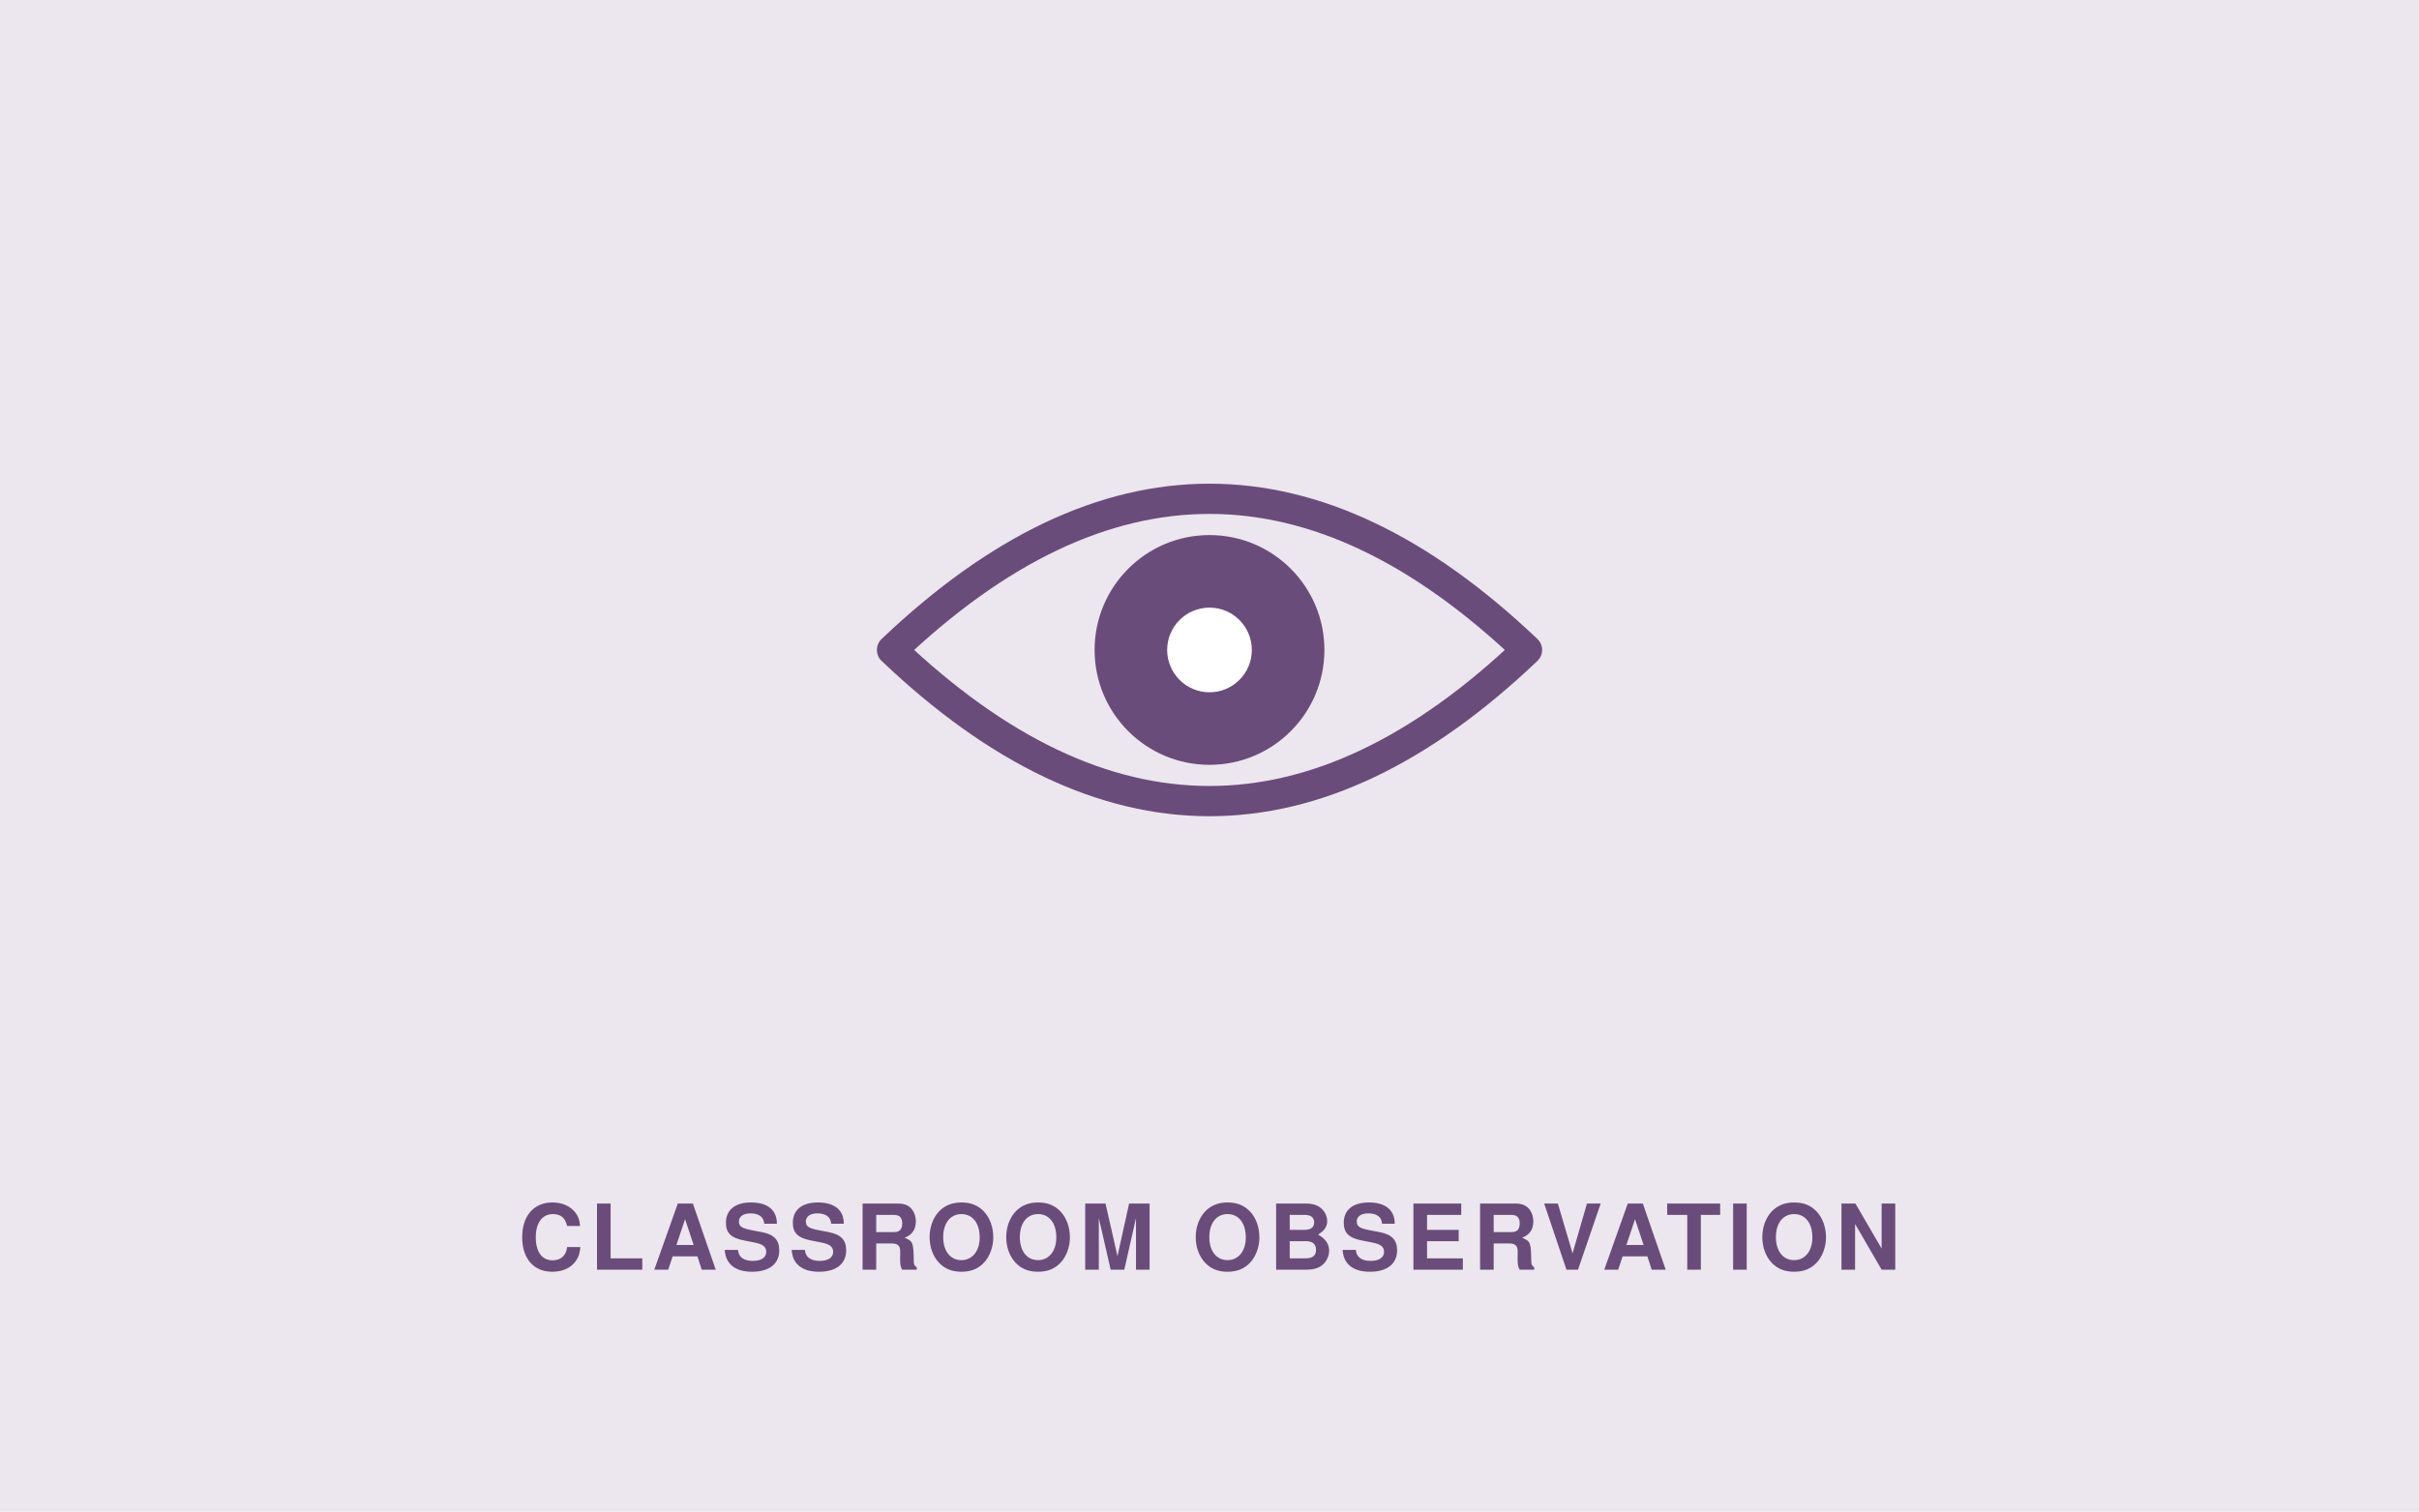
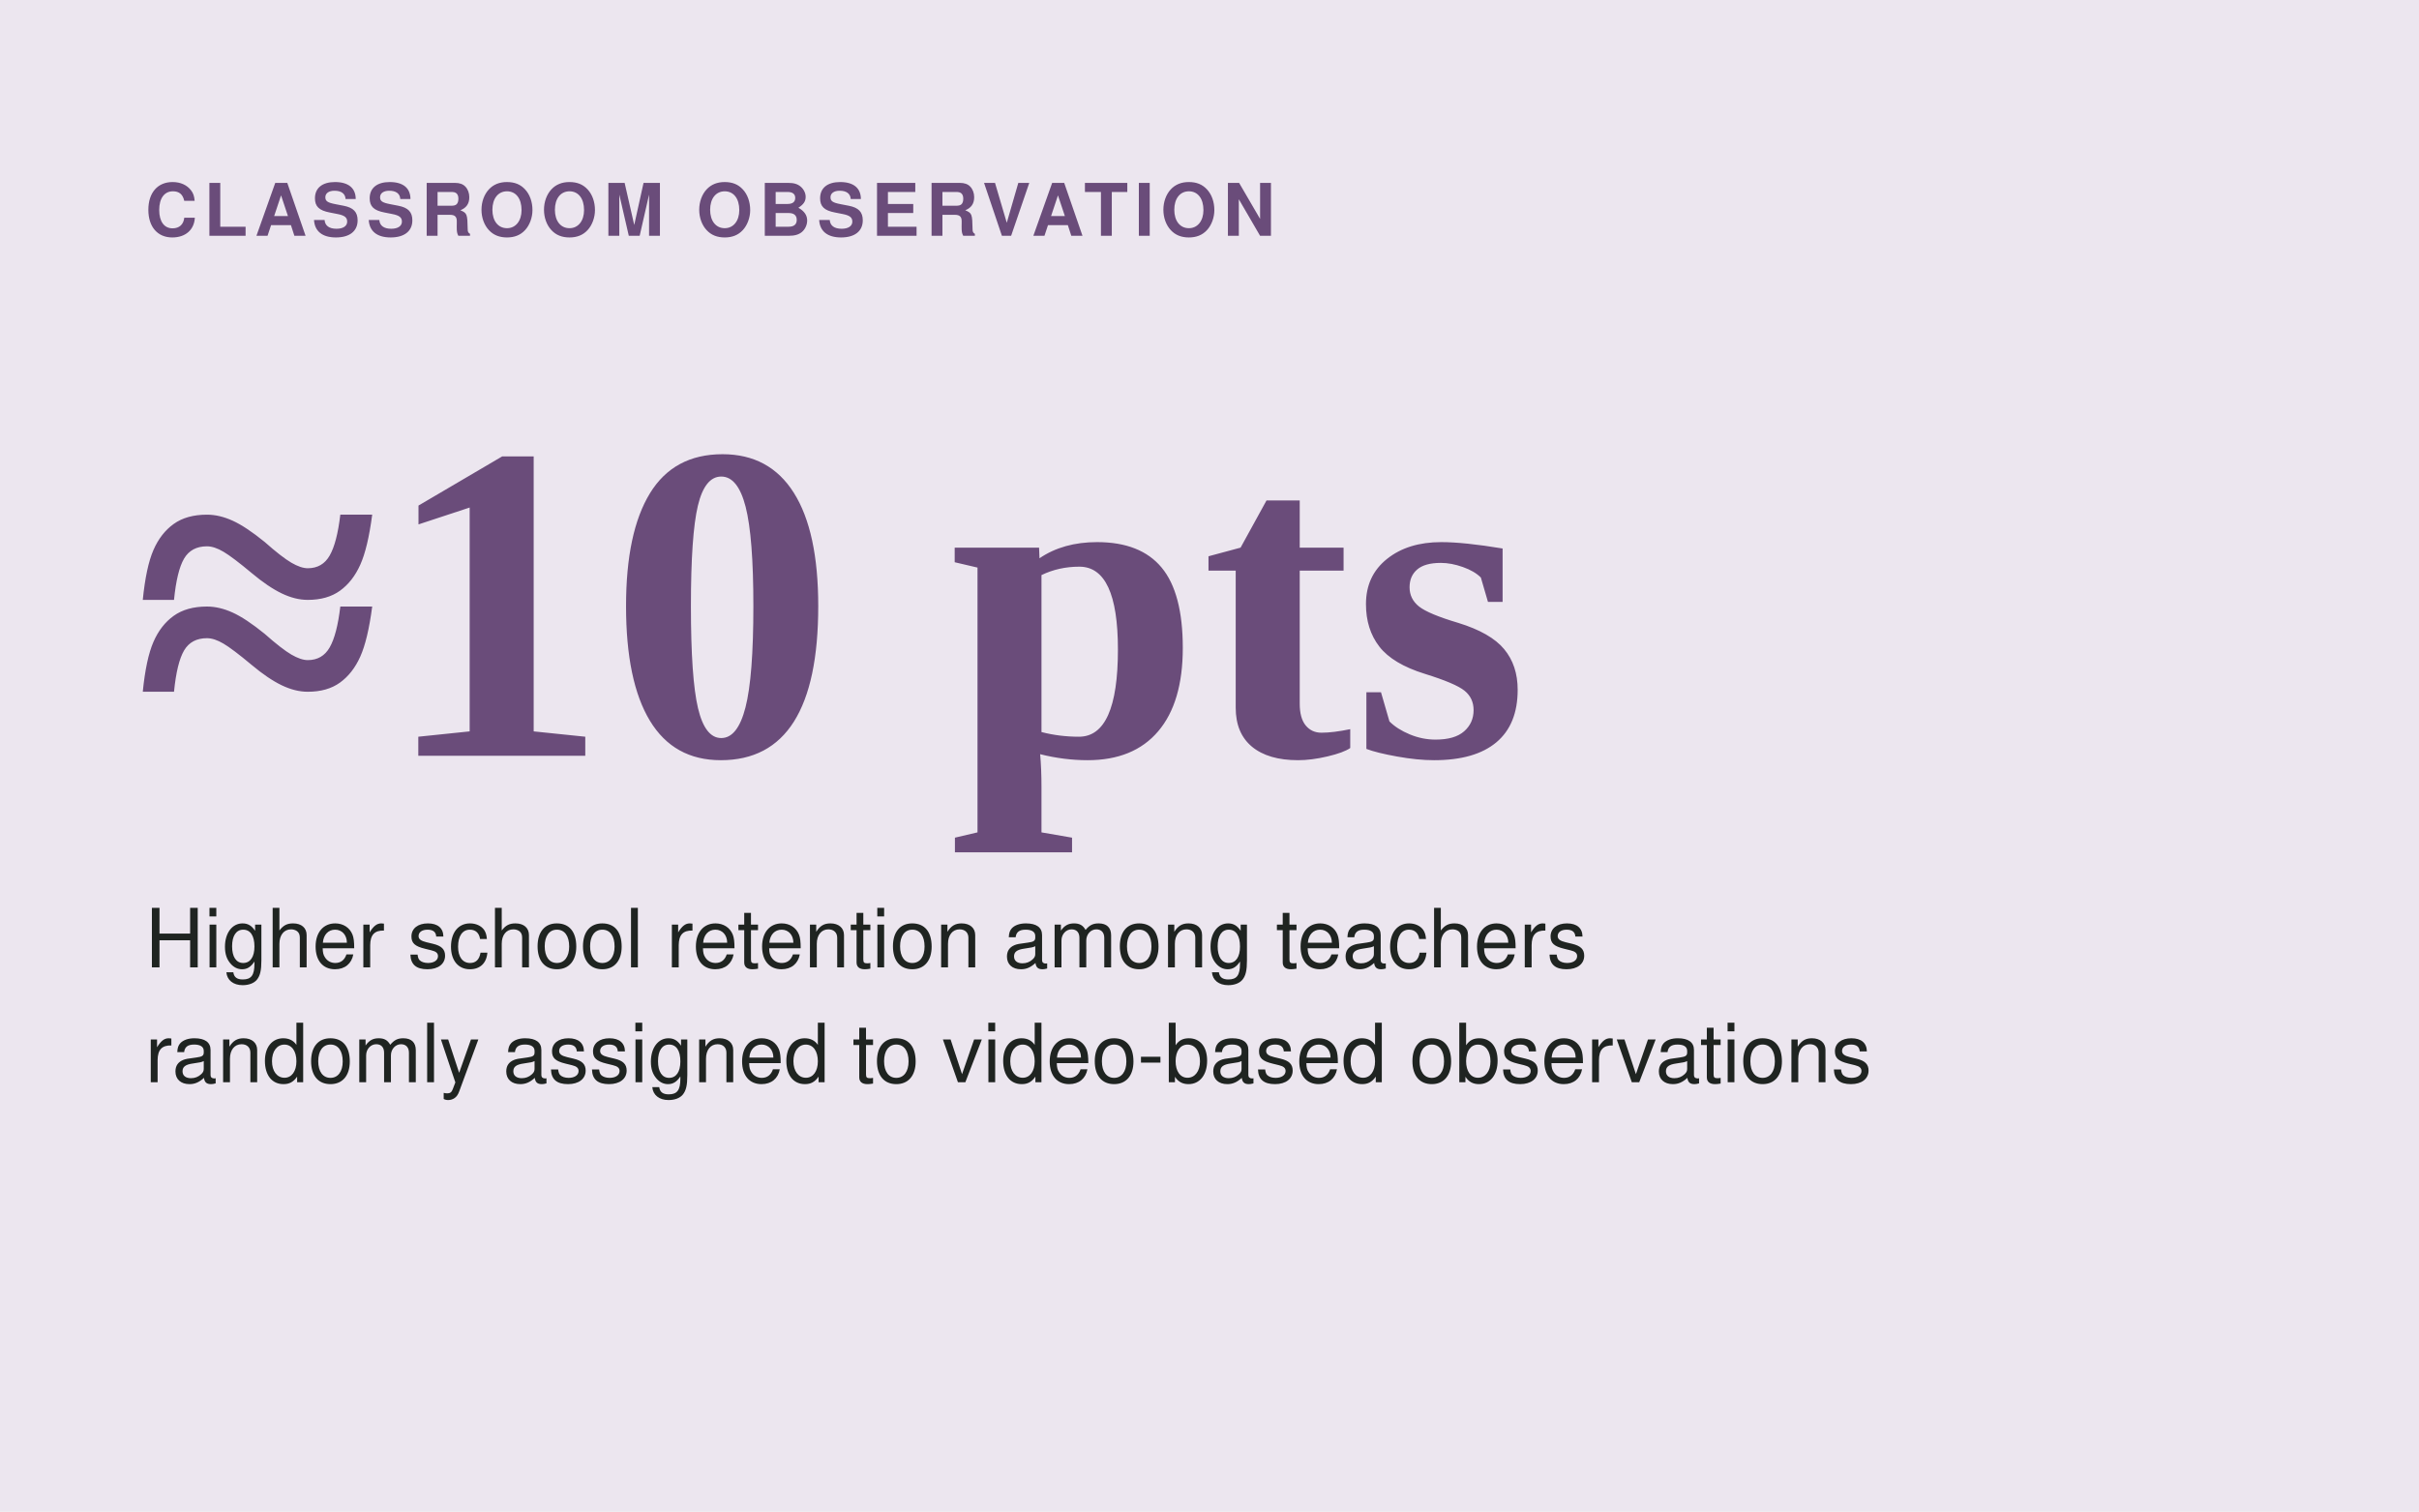
<svg xmlns="http://www.w3.org/2000/svg" viewBox="0 0 800 500" width="800" height="500" role="img">
  <rect width="800" height="500" fill="#ECE6EF" />
-   <g transform="translate(280,95)" fill="none" stroke="#6A4C7A" stroke-width="10" stroke-linecap="round" stroke-linejoin="round">
-     <path d="M15 120 Q 120 20 225 120 Q 120 220 15 120 Z" />
-     <circle cx="120" cy="120" r="38" fill="#6A4C7A" stroke="none" />
-     <circle cx="120" cy="120" r="14" fill="#fff" stroke="none" />
-   </g>
-   <text x="400" y="420" text-anchor="middle" font-family="'Helvetica Neue', Helvetica, Arial, sans-serif" font-size="30" font-weight="600" letter-spacing="2" fill="#6A4C7A">CLASSROOM OBSERVATION</text>
+   <text x="48" y="78" font-family="'Helvetica Neue', Helvetica, Arial, sans-serif" font-size="24" font-weight="600" letter-spacing="2" fill="#6A4C7A">CLASSROOM OBSERVATION</text>
+   <text x="44" y="250" font-family="Georgia, 'Times New Roman', serif" font-size="150" font-weight="700" fill="#6A4C7A">≈10 pts</text>
+   <text x="48" y="320" font-family="'Helvetica Neue', Helvetica, Arial, sans-serif" font-size="27" fill="#1F2421">Higher school retention among teachers</text>
+   <text x="48" y="358" font-family="'Helvetica Neue', Helvetica, Arial, sans-serif" font-size="27" fill="#1F2421">randomly assigned to video-based observations</text>
</svg>
